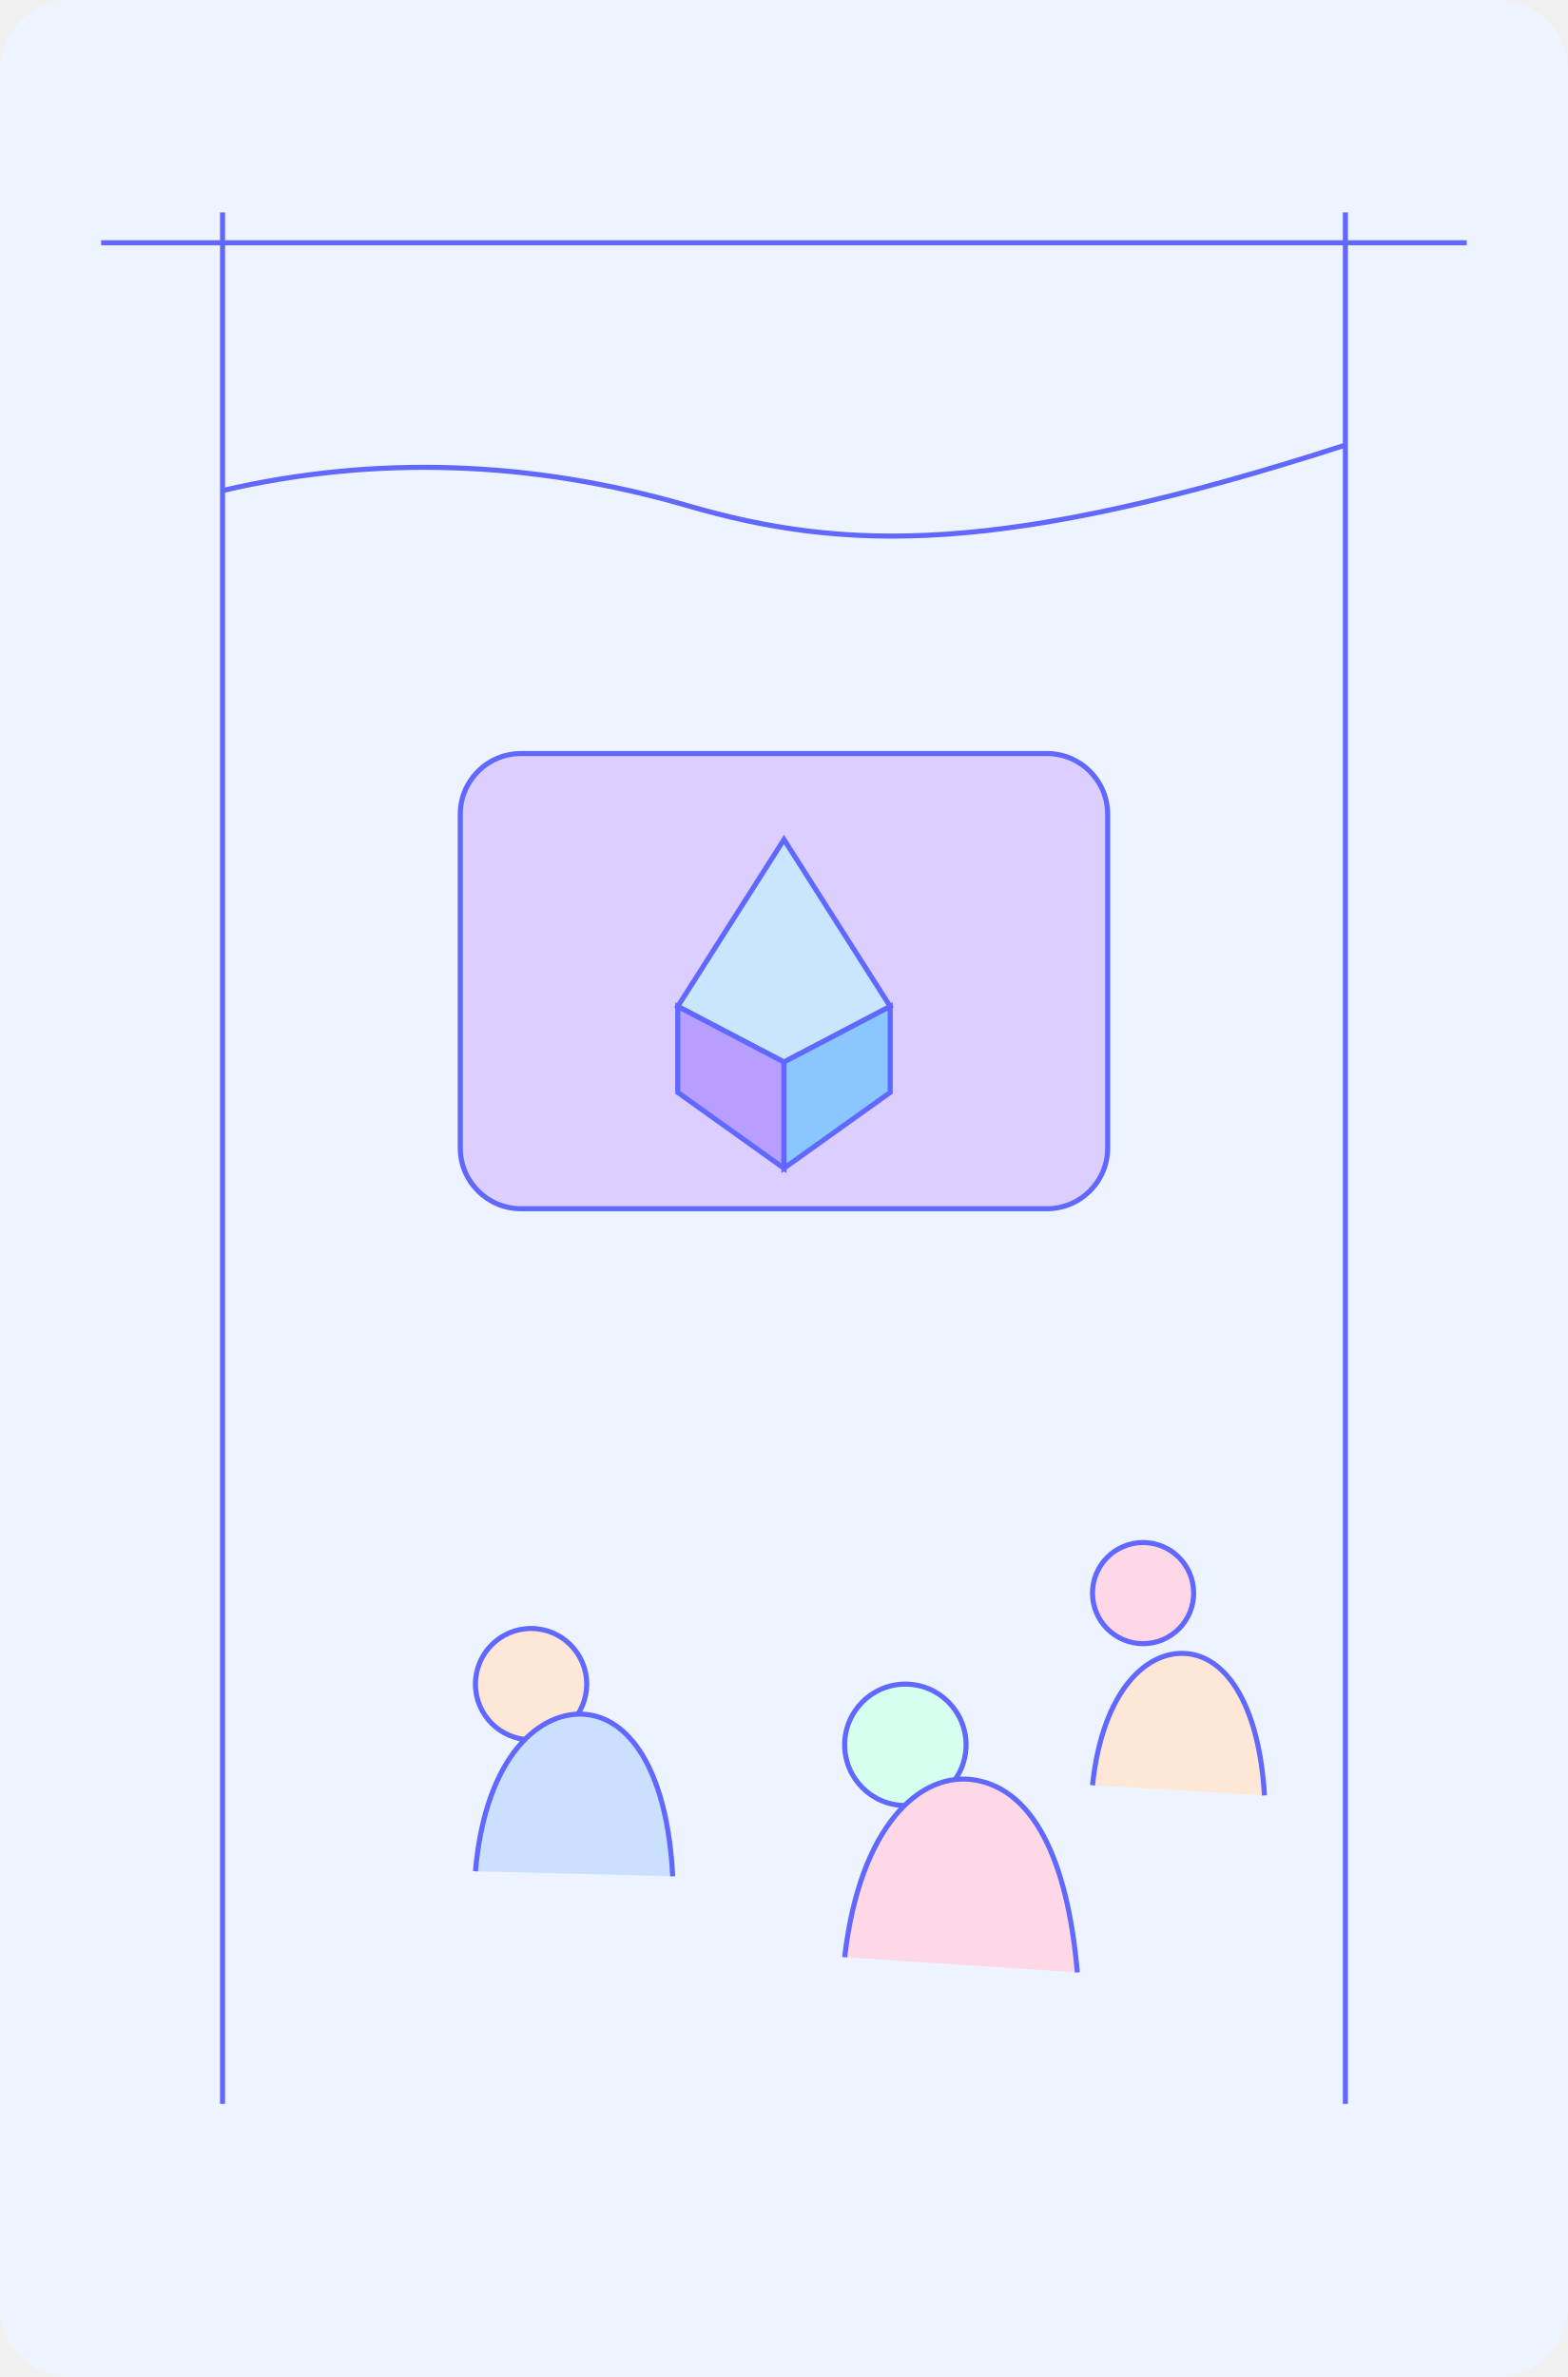
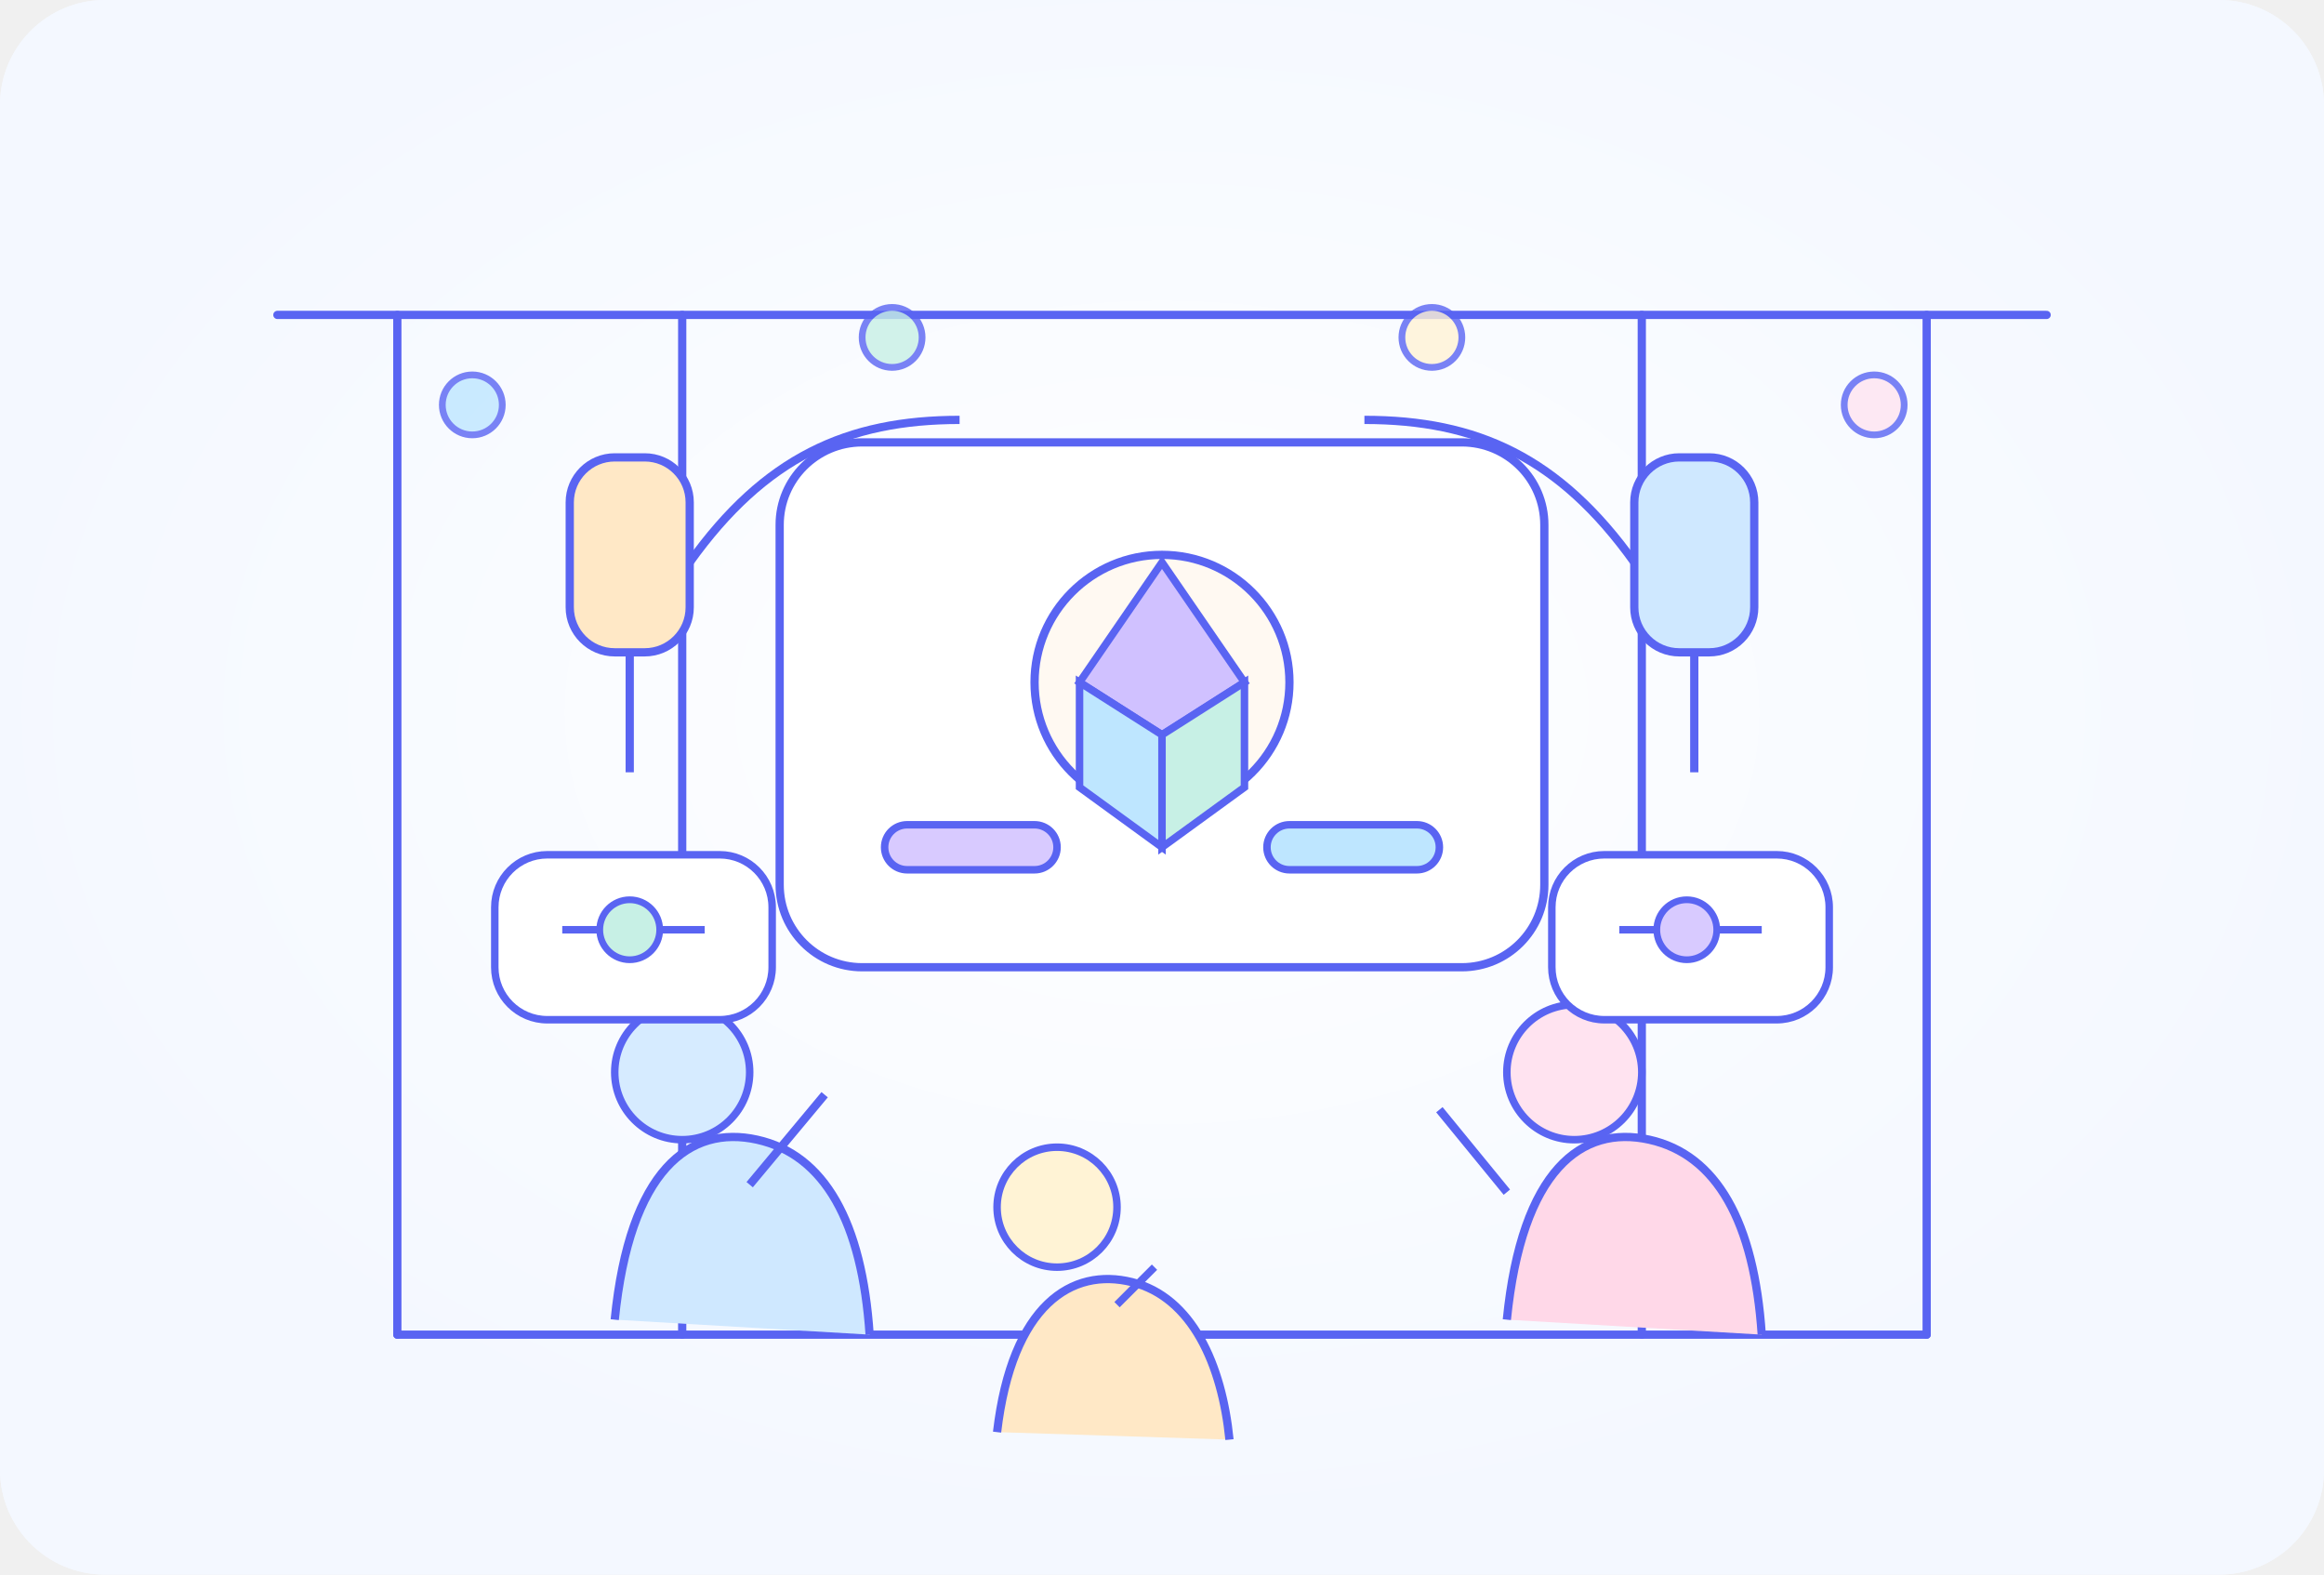
- <svg xmlns="http://www.w3.org/2000/svg" width="620" height="940" viewBox="0 0 620 940" fill="none">
-   <rect width="620" height="940" rx="28" fill="#EEF4FF" />
-   <path d="M40 96H580" stroke="#6068FF" stroke-width="2" />
-   <path d="M88 84V832" stroke="#6068FF" stroke-width="2" />
-   <path d="M532 84V832" stroke="#6068FF" stroke-width="2" />
-   <path d="M88 194C148 180 210 182 272 200C334 218 396 220 532 176" stroke="#6068FF" stroke-width="2" />
-   <rect x="182" y="298" width="256" height="180" rx="24" fill="#DCCFFF" stroke="#6068FF" stroke-width="2" />
-   <path d="M310 332L352 398L310 420L268 398L310 332Z" fill="#C9E6FF" stroke="#6068FF" stroke-width="2" />
-   <path d="M268 398L310 420V462L268 432V398Z" fill="#B79EFF" stroke="#6068FF" stroke-width="2" />
-   <path d="M352 398L310 420V462L352 432V398Z" fill="#8BC7FF" stroke="#6068FF" stroke-width="2" />
-   <circle cx="210" cy="666" r="22" fill="#FFE7D7" stroke="#6068FF" stroke-width="2" />
-   <path d="M188 740C192 694 214 676 232 678C250 680 264 702 266 742" fill="#CBE0FF" stroke="#6068FF" stroke-width="2" />
-   <circle cx="358" cy="690" r="24" fill="#D6FFEF" stroke="#6068FF" stroke-width="2" />
-   <path d="M334 774C340 722 364 700 386 704C408 708 422 734 426 780" fill="#FFD8E8" stroke="#6068FF" stroke-width="2" />
-   <circle cx="452" cy="630" r="20" fill="#FFD8E8" stroke="#6068FF" stroke-width="2" />
-   <path d="M432 706C436 668 454 652 470 654C486 656 498 676 500 710" fill="#FFE7D7" stroke="#6068FF" stroke-width="2" />
+ <svg xmlns="http://www.w3.org/2000/svg" width="620" height="420" viewBox="0 0 620 420" fill="none">
+   <rect width="620" height="420" rx="28" fill="#F4F7FF" />
+   <rect width="620" height="420" rx="28" fill="url(#labGlow)" />
+   <g stroke="#5964F2" stroke-width="2.2" stroke-linecap="round" stroke-linejoin="round">
+     <path d="M74 84H546" />
+     <path d="M106 84V356" />
+     <path d="M514 84V356" />
+     <path d="M106 356H514" />
+     <path d="M182 84V356" />
+     <path d="M438 84V356" />
+   </g>
+   <g>
+     <rect x="208" y="118" width="204" height="140" rx="22" fill="#FFFFFF" stroke="#5964F2" stroke-width="2.2" />
+     <circle cx="310" cy="182" r="34" fill="#FFF9F2" stroke="#5964F2" stroke-width="2.2" />
+     <path d="M310 150L332 182L310 196L288 182L310 150Z" fill="#D0C1FF" stroke="#5964F2" stroke-width="2" />
+     <path d="M288 182L310 196V226L288 210V182Z" fill="#BEE6FF" stroke="#5964F2" stroke-width="2" />
+     <path d="M332 182L310 196V226L332 210V182Z" fill="#C7F0E5" stroke="#5964F2" stroke-width="2" />
+     <rect x="236" y="220" width="46" height="12" rx="6" fill="#D8CAFF" stroke="#5964F2" stroke-width="2" />
+     <rect x="338" y="220" width="46" height="12" rx="6" fill="#BEE6FF" stroke="#5964F2" stroke-width="2" />
+   </g>
+   <g>
+     <path d="M184 150C204 122 226 112 256 112" stroke="#5964F2" stroke-width="2.2" />
+     <path d="M436 150C416 122 394 112 364 112" stroke="#5964F2" stroke-width="2.2" />
+     <rect x="152" y="122" width="32" height="52" rx="12" fill="#FFE8C6" stroke="#5964F2" stroke-width="2.2" />
+     <rect x="436" y="122" width="32" height="52" rx="12" fill="#CFE8FF" stroke="#5964F2" stroke-width="2.2" />
+     <path d="M168 174V206" stroke="#5964F2" stroke-width="2.2" />
+     <path d="M452 174V206" stroke="#5964F2" stroke-width="2.2" />
+   </g>
+   <g>
+     <circle cx="182" cy="286" r="18" fill="#D6EBFF" stroke="#5964F2" stroke-width="2" />
+     <path d="M164 352C168 312 184 300 202 304C220 308 230 326 232 356" fill="#CFE8FF" stroke="#5964F2" stroke-width="2.2" />
+     <path d="M200 316L220 292" stroke="#5964F2" stroke-width="2.2" />
+     <circle cx="282" cy="322" r="16" fill="#FFF3D5" stroke="#5964F2" stroke-width="2" />
+     <path d="M266 382C270 348 286 338 302 342C318 346 326 364 328 384" fill="#FFE8C6" stroke="#5964F2" stroke-width="2.2" />
+     <path d="M298 348L308 338" stroke="#5964F2" stroke-width="2" />
+     <circle cx="420" cy="286" r="18" fill="#FFE3F0" stroke="#5964F2" stroke-width="2" />
+     <path d="M402 352C406 312 422 300 440 304C458 308 468 326 470 356" fill="#FFD8E8" stroke="#5964F2" stroke-width="2.2" />
+     <path d="M402 318L384 296" stroke="#5964F2" stroke-width="2.2" />
+   </g>
+   <g>
+     <rect x="132" y="228" width="74" height="44" rx="14" fill="#FFFFFF" stroke="#5964F2" stroke-width="2" />
+     <rect x="414" y="228" width="74" height="44" rx="14" fill="#FFFFFF" stroke="#5964F2" stroke-width="2" />
+     <path d="M150 248H188" stroke="#5964F2" stroke-width="2" />
+     <path d="M432 248H470" stroke="#5964F2" stroke-width="2" />
+     <circle cx="168" cy="248" r="8" fill="#C7F0E5" stroke="#5964F2" stroke-width="1.8" />
+     <circle cx="450" cy="248" r="8" fill="#D8CAFF" stroke="#5964F2" stroke-width="1.8" />
+   </g>
+   <g opacity="0.8">
+     <circle cx="126" cy="108" r="8" fill="#BEE6FF" stroke="#5964F2" stroke-width="1.8" />
+     <circle cx="500" cy="108" r="8" fill="#FFE3F0" stroke="#5964F2" stroke-width="1.8" />
+     <circle cx="238" cy="90" r="8" fill="#C7F0E5" stroke="#5964F2" stroke-width="1.8" />
+     <circle cx="382" cy="90" r="8" fill="#FFF3D5" stroke="#5964F2" stroke-width="1.8" />
+   </g>
+   <defs>
+     <radialGradient id="labGlow" cx="0" cy="0" r="1" gradientUnits="userSpaceOnUse" gradientTransform="translate(310 190) rotate(90) scale(220 320)">
+       <stop stop-color="#FFFFFF" />
+       <stop offset="1" stop-color="#F4F8FF" />
+     </radialGradient>
+   </defs>
</svg>
